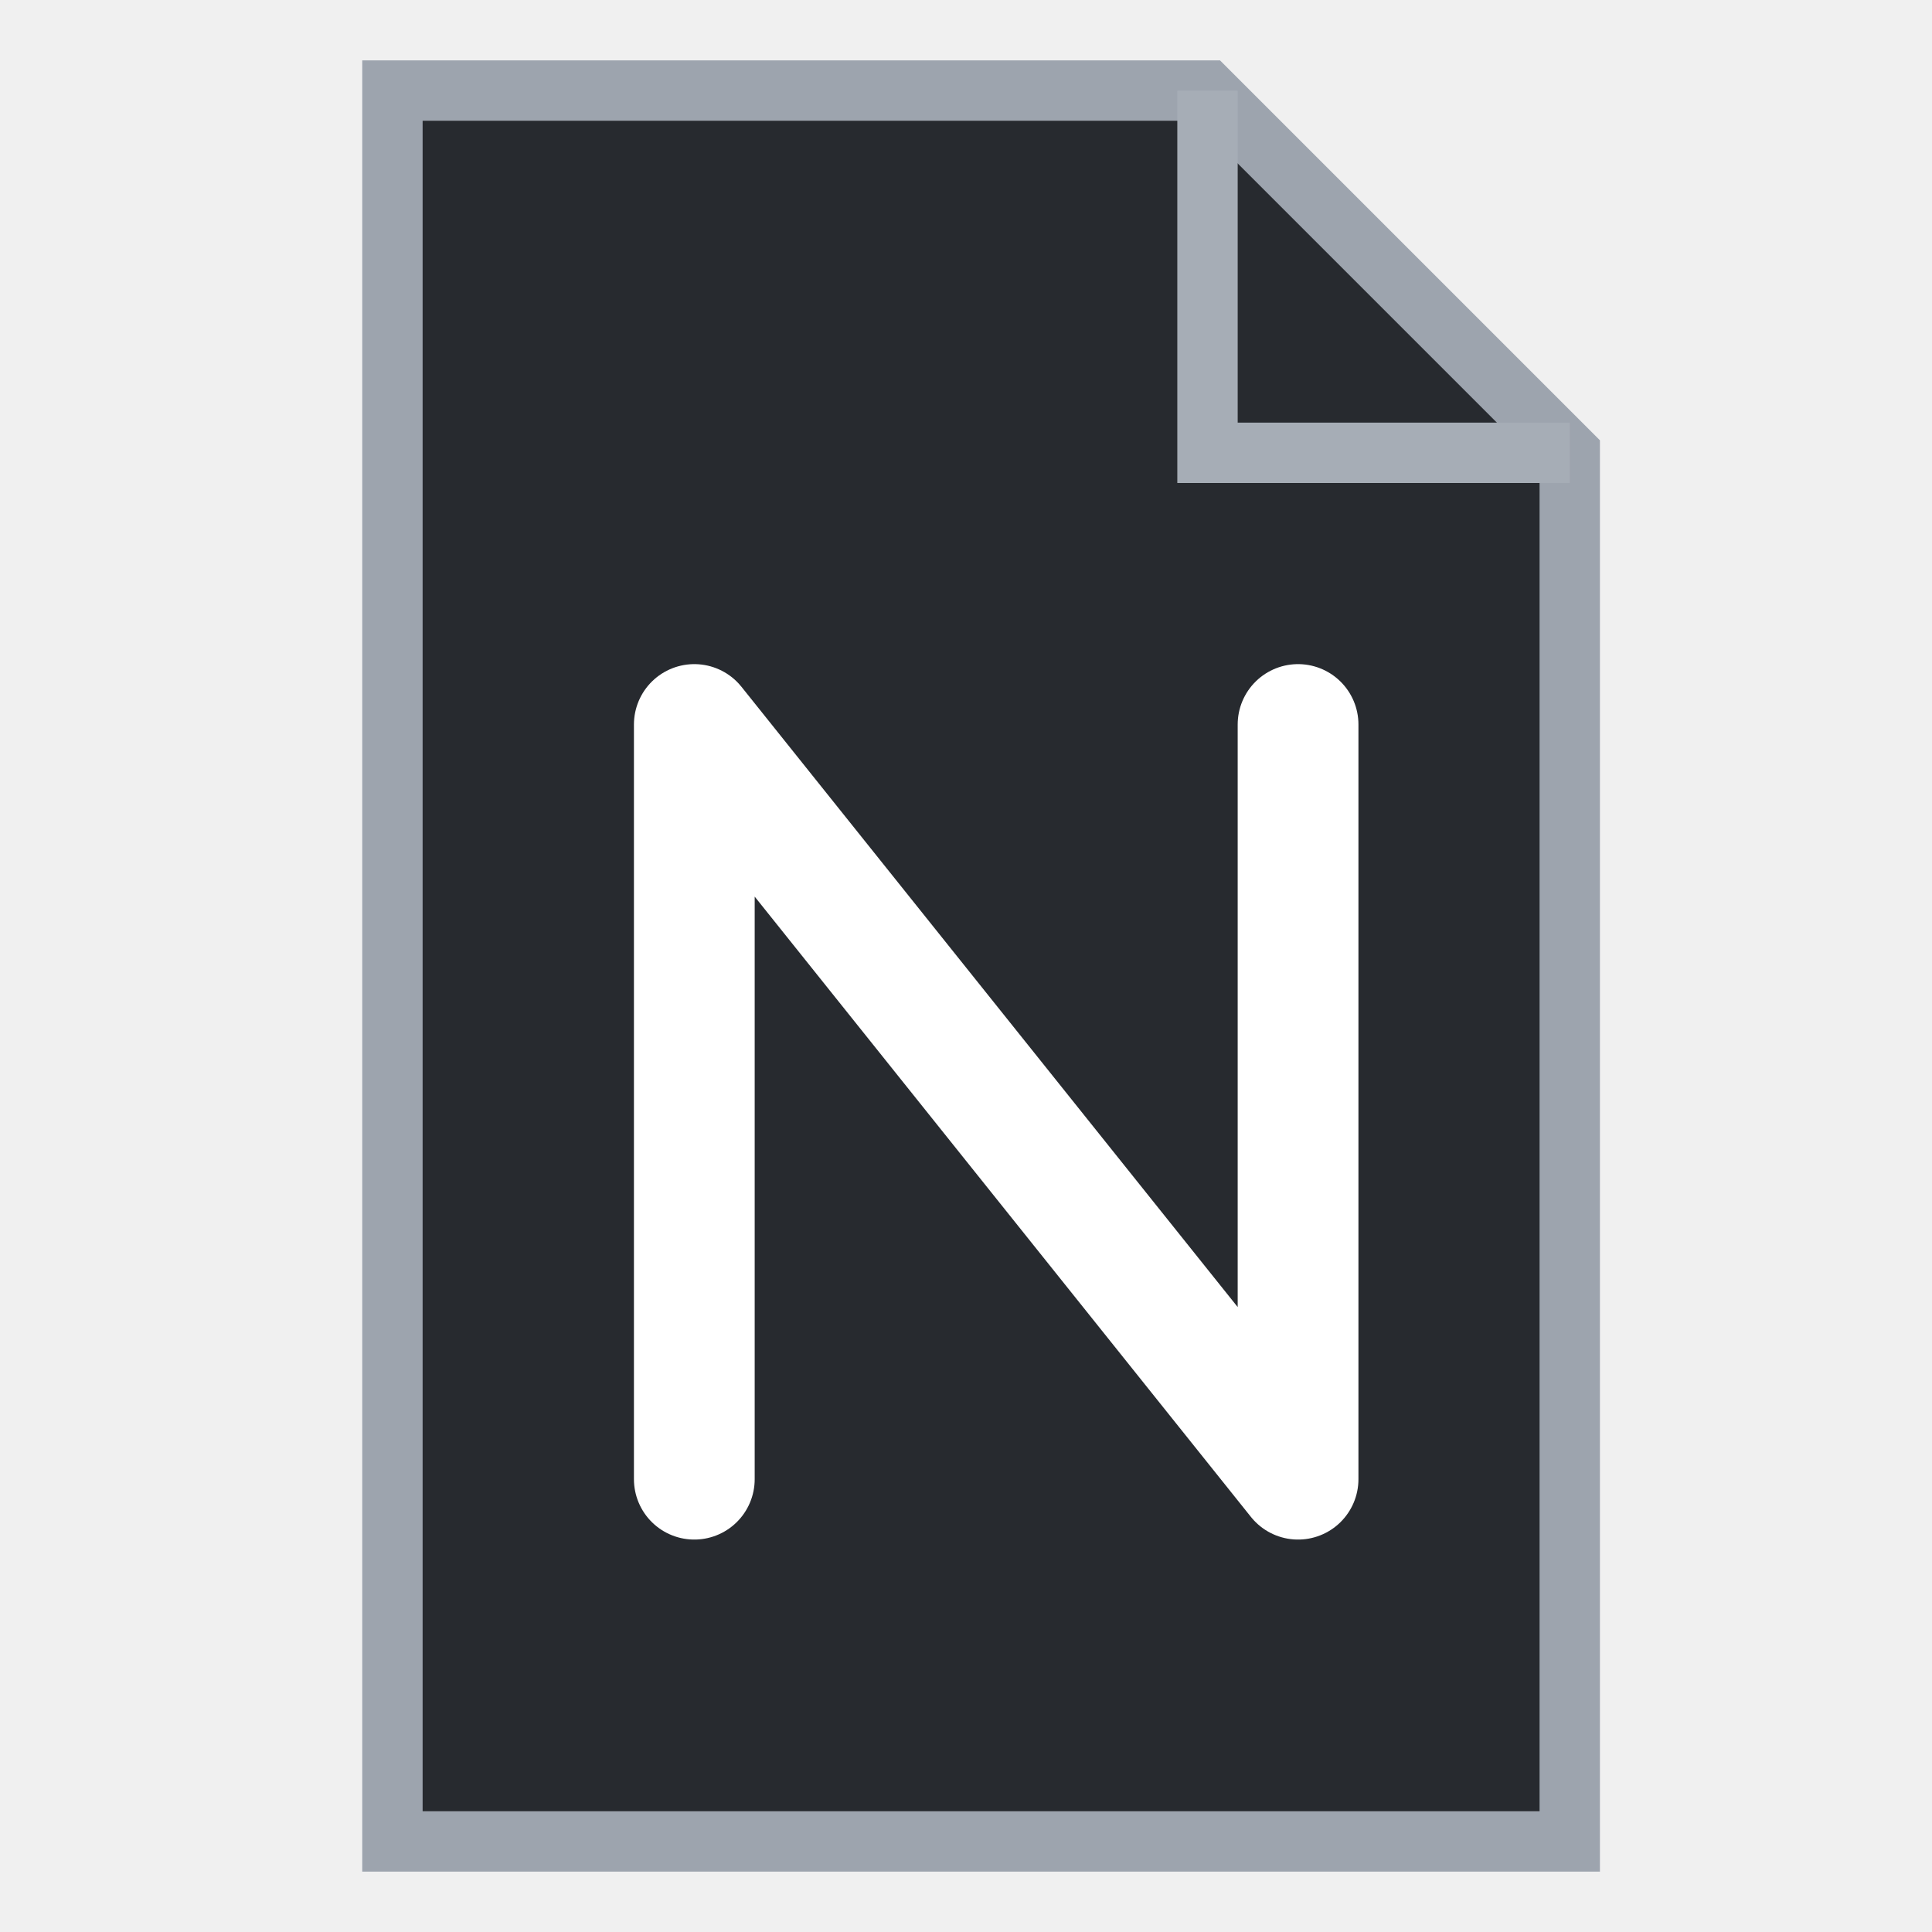
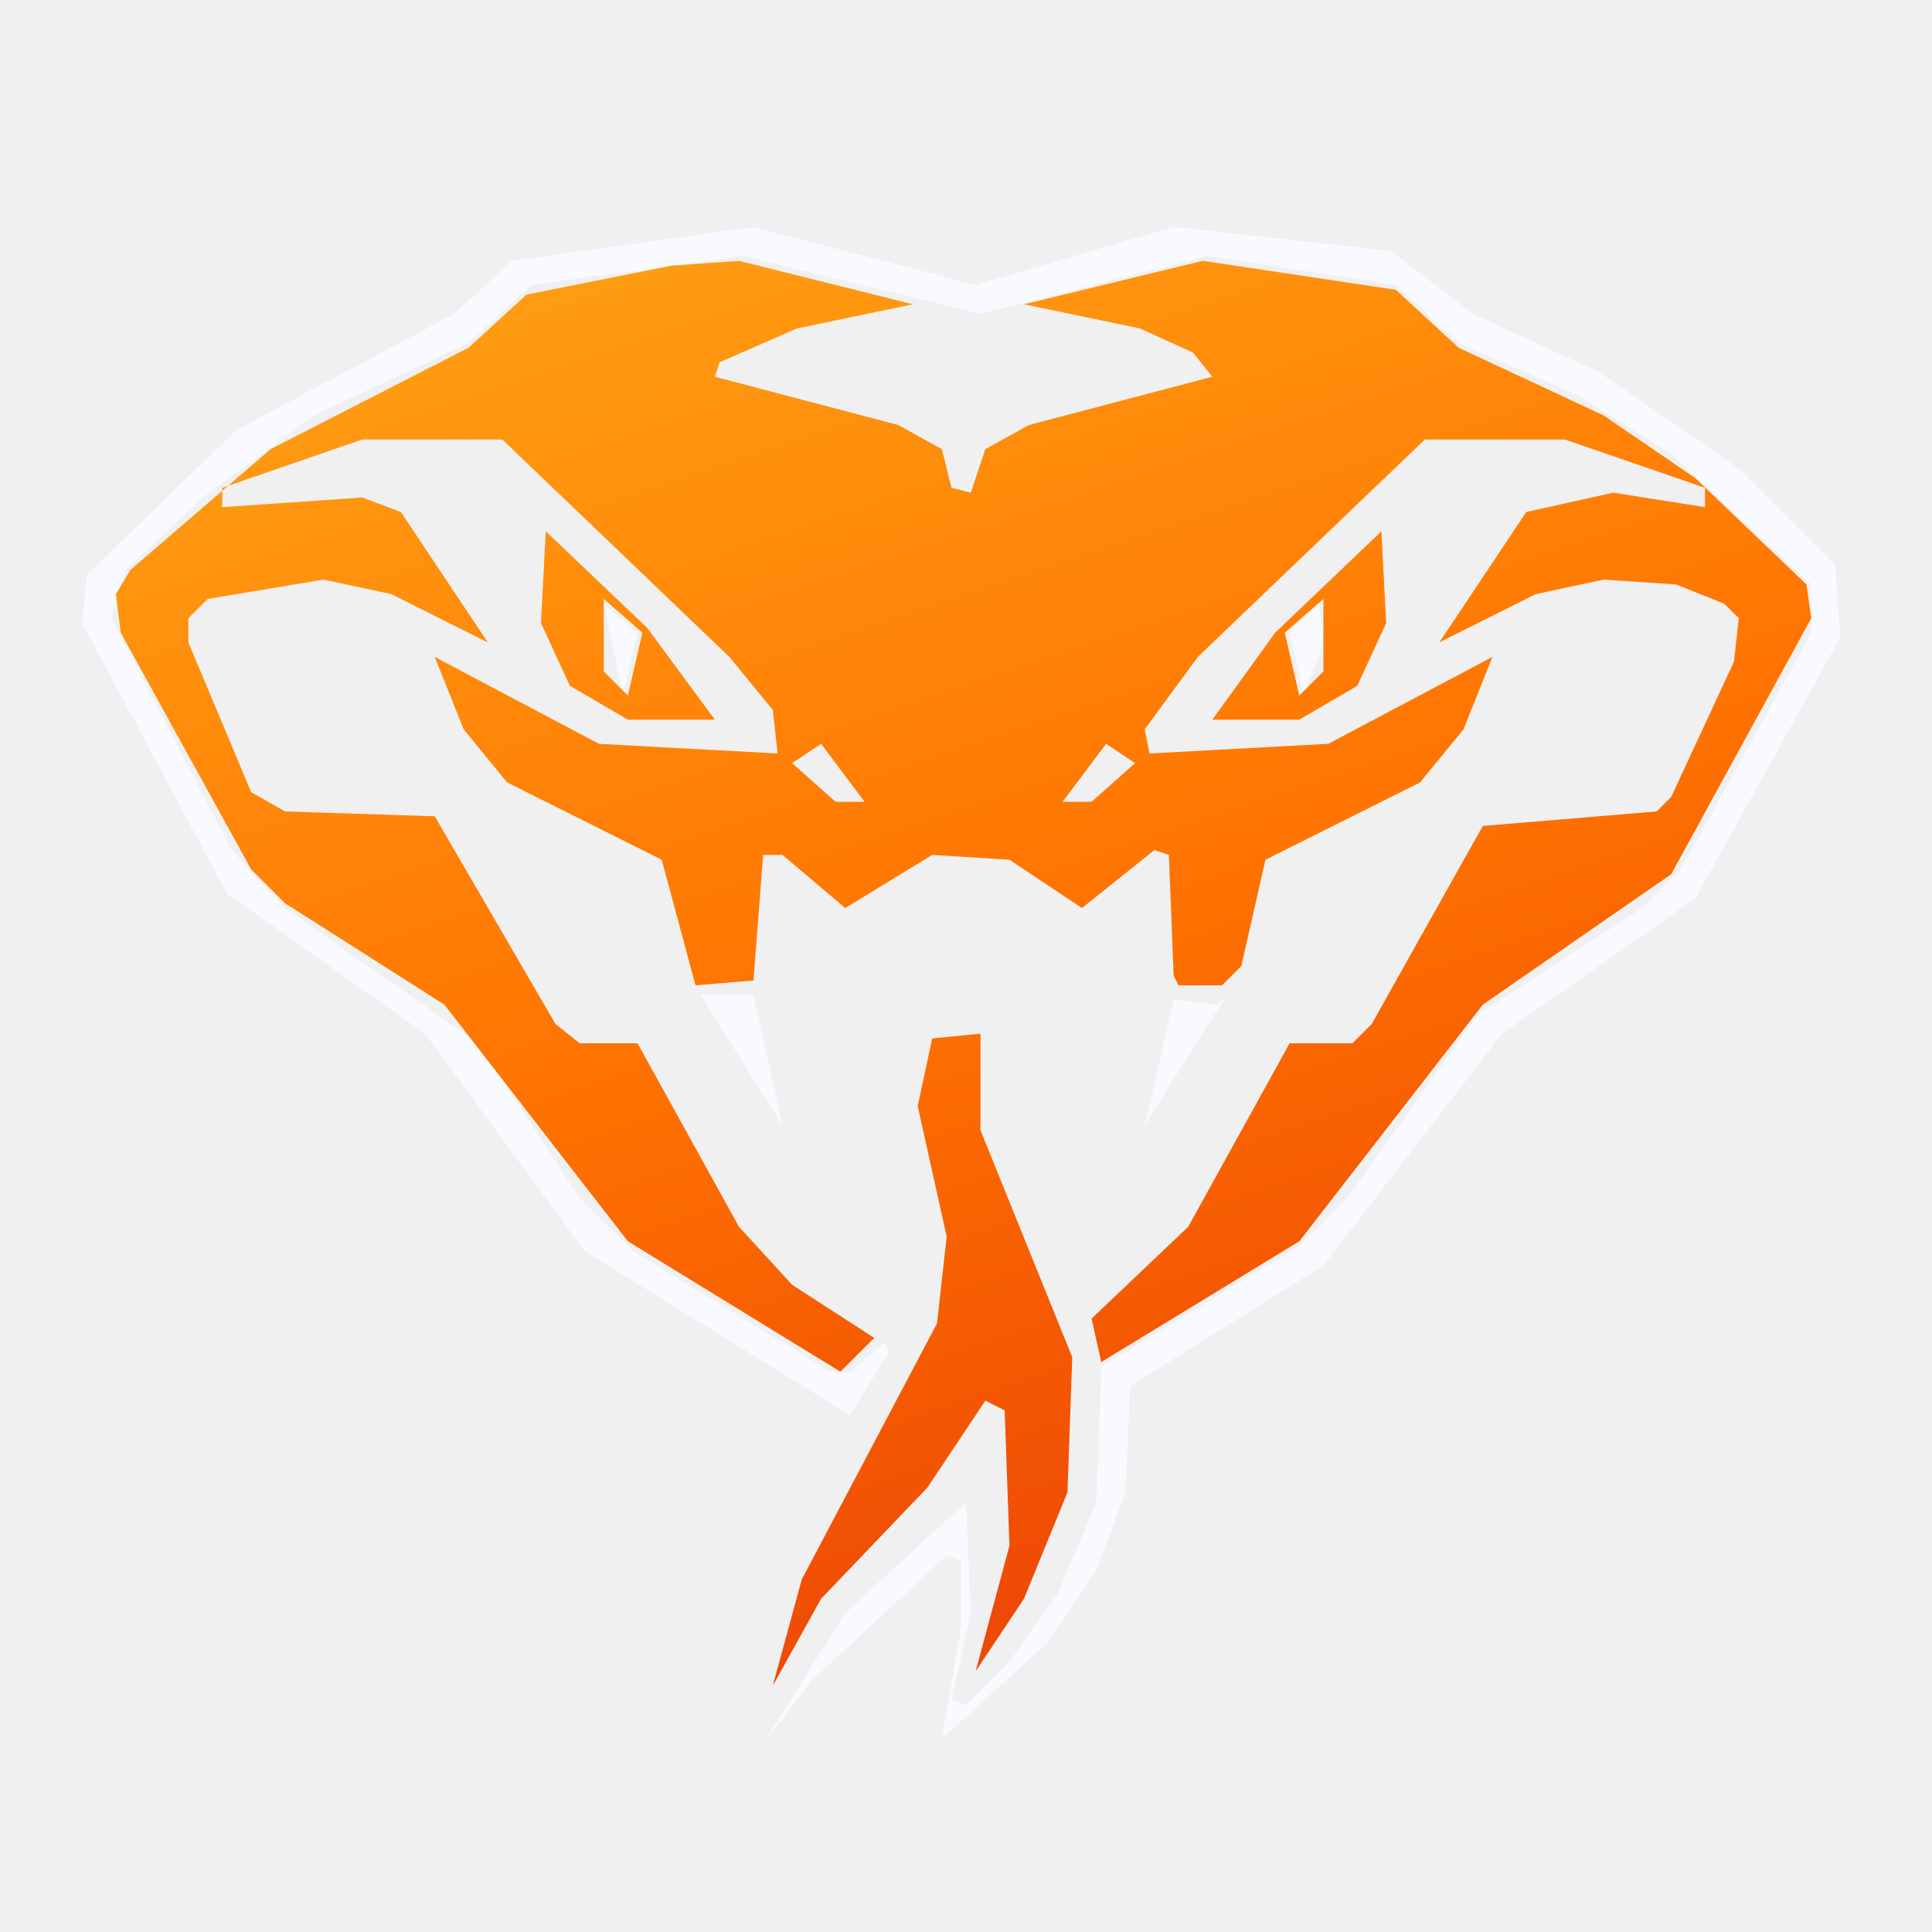
- <svg xmlns="http://www.w3.org/2000/svg" width="64" height="64" viewBox="0 0 64 64">
-   <path d="M13 3h27l12 12v46H13z" fill="#272a2f" stroke="#9da4ae" stroke-width="2" />
-   <path d="M40 3v12h12" fill="none" stroke="#a6adb6" stroke-width="2" />
-   <path d="M23 49V24l20 25V24" fill="none" stroke="#fff" stroke-width="4" stroke-linecap="round" stroke-linejoin="round" />
+ <svg xmlns="http://www.w3.org/2000/svg" viewBox="0 0 400 400" width="512" height="512" role="img" aria-label="NoeEngine fierce orange viper emblem">
+   <defs>
+     <linearGradient id="viper-orange" x1="0" y1="0" x2="0.4" y2="1">
+       <stop stop-color="#ffa516" />
+       <stop offset="0.6" stop-color="#ff7200" />
+       <stop offset="1" stop-color="#ee4a05" />
+     </linearGradient>
+   </defs>
+   <path fill="#f9faff" fill-rule="evenodd" d="M254,206 252,208 243,207 237,233Z M145,206 162,233 156,206Z M125,125 129,144 132,131Z M273,124 267,131 270,144 274,133Z M288,52 243,47 202,59 156,47 106,54 94,65 49,89 18,119 17,129 47,185 88,214 121,259 176,293 184,280 183,278 176,284 172,284 131,259 120,248 99,216 59,188 48,176 23,128 26,118 42,103 65,86 97,71 110,59 154,53 203,65 250,53 289,59 302,71 327,82 346,94 375,121 375,131 348,180 340,188 306,210 279,248 269,258 228,283 227,311 219,330 209,344 200,353 197,352 201,334 200,311 175,334 158,361 168,348 196,322 199,323 199,337 195,360 217,340 227,325 233,309 234,287 274,262 311,214 351,186 381,132 380,117 360,97 331,77 305,65Z" />
+   <path fill="url(#viper-orange)" fill-rule="evenodd" d="M193,215 190,229 196,256 194,274 166,327 160,349 170,331 192,308 204,290 208,292 209,320 202,346 212,331 221,309 222,281 203,234 203,214Z M286,110 264,131 251,149 269,149 281,142 287,129Z M274,124 274,139 269,144 266,131Z M113,110 112,129 118,142 130,149 148,149 134,130Z M125,124 133,131 130,144 125,139Z M27,118 24,123 25,131 52,180 59,187 92,208 130,257 174,284 181,277 164,266 153,254 132,216 120,216 115,212 90,169 59,168 52,164 39,133 39,128 43,124 67,120 81,123 101,133 83,106 75,103 46,105 46,101 75,91 104,91 151,136 160,147 161,156 124,154 90,136 96,151 105,162 137,178 144,204 156,203 158,177 162,177 175,188 193,177 209,178 224,188 239,176 242,177 243,202 244,204 253,204 257,200 262,178 294,162 303,151 309,136 275,154 238,156 237,151 248,136 295,91 324,91 353,101 353,105 334,102 316,106 298,133 318,123 332,120 347,121 357,125 360,128 359,137 346,165 343,168 307,171 284,212 280,216 267,216 246,254 226,273 228,282 269,257 307,208 346,181 375,128 374,121 351,99 332,86 302,72 289,60 249,54 212,63 236,68 247,73 251,78 213,88 204,93 201,102 197,101 195,93 186,88 148,78 149,75 165,68 189,63 153,54 139,55 109,61 97,72 56,93Z M235,158 226,166 220,166 229,154Z M164,158 170,154 179,166 173,166Z" />
</svg>
